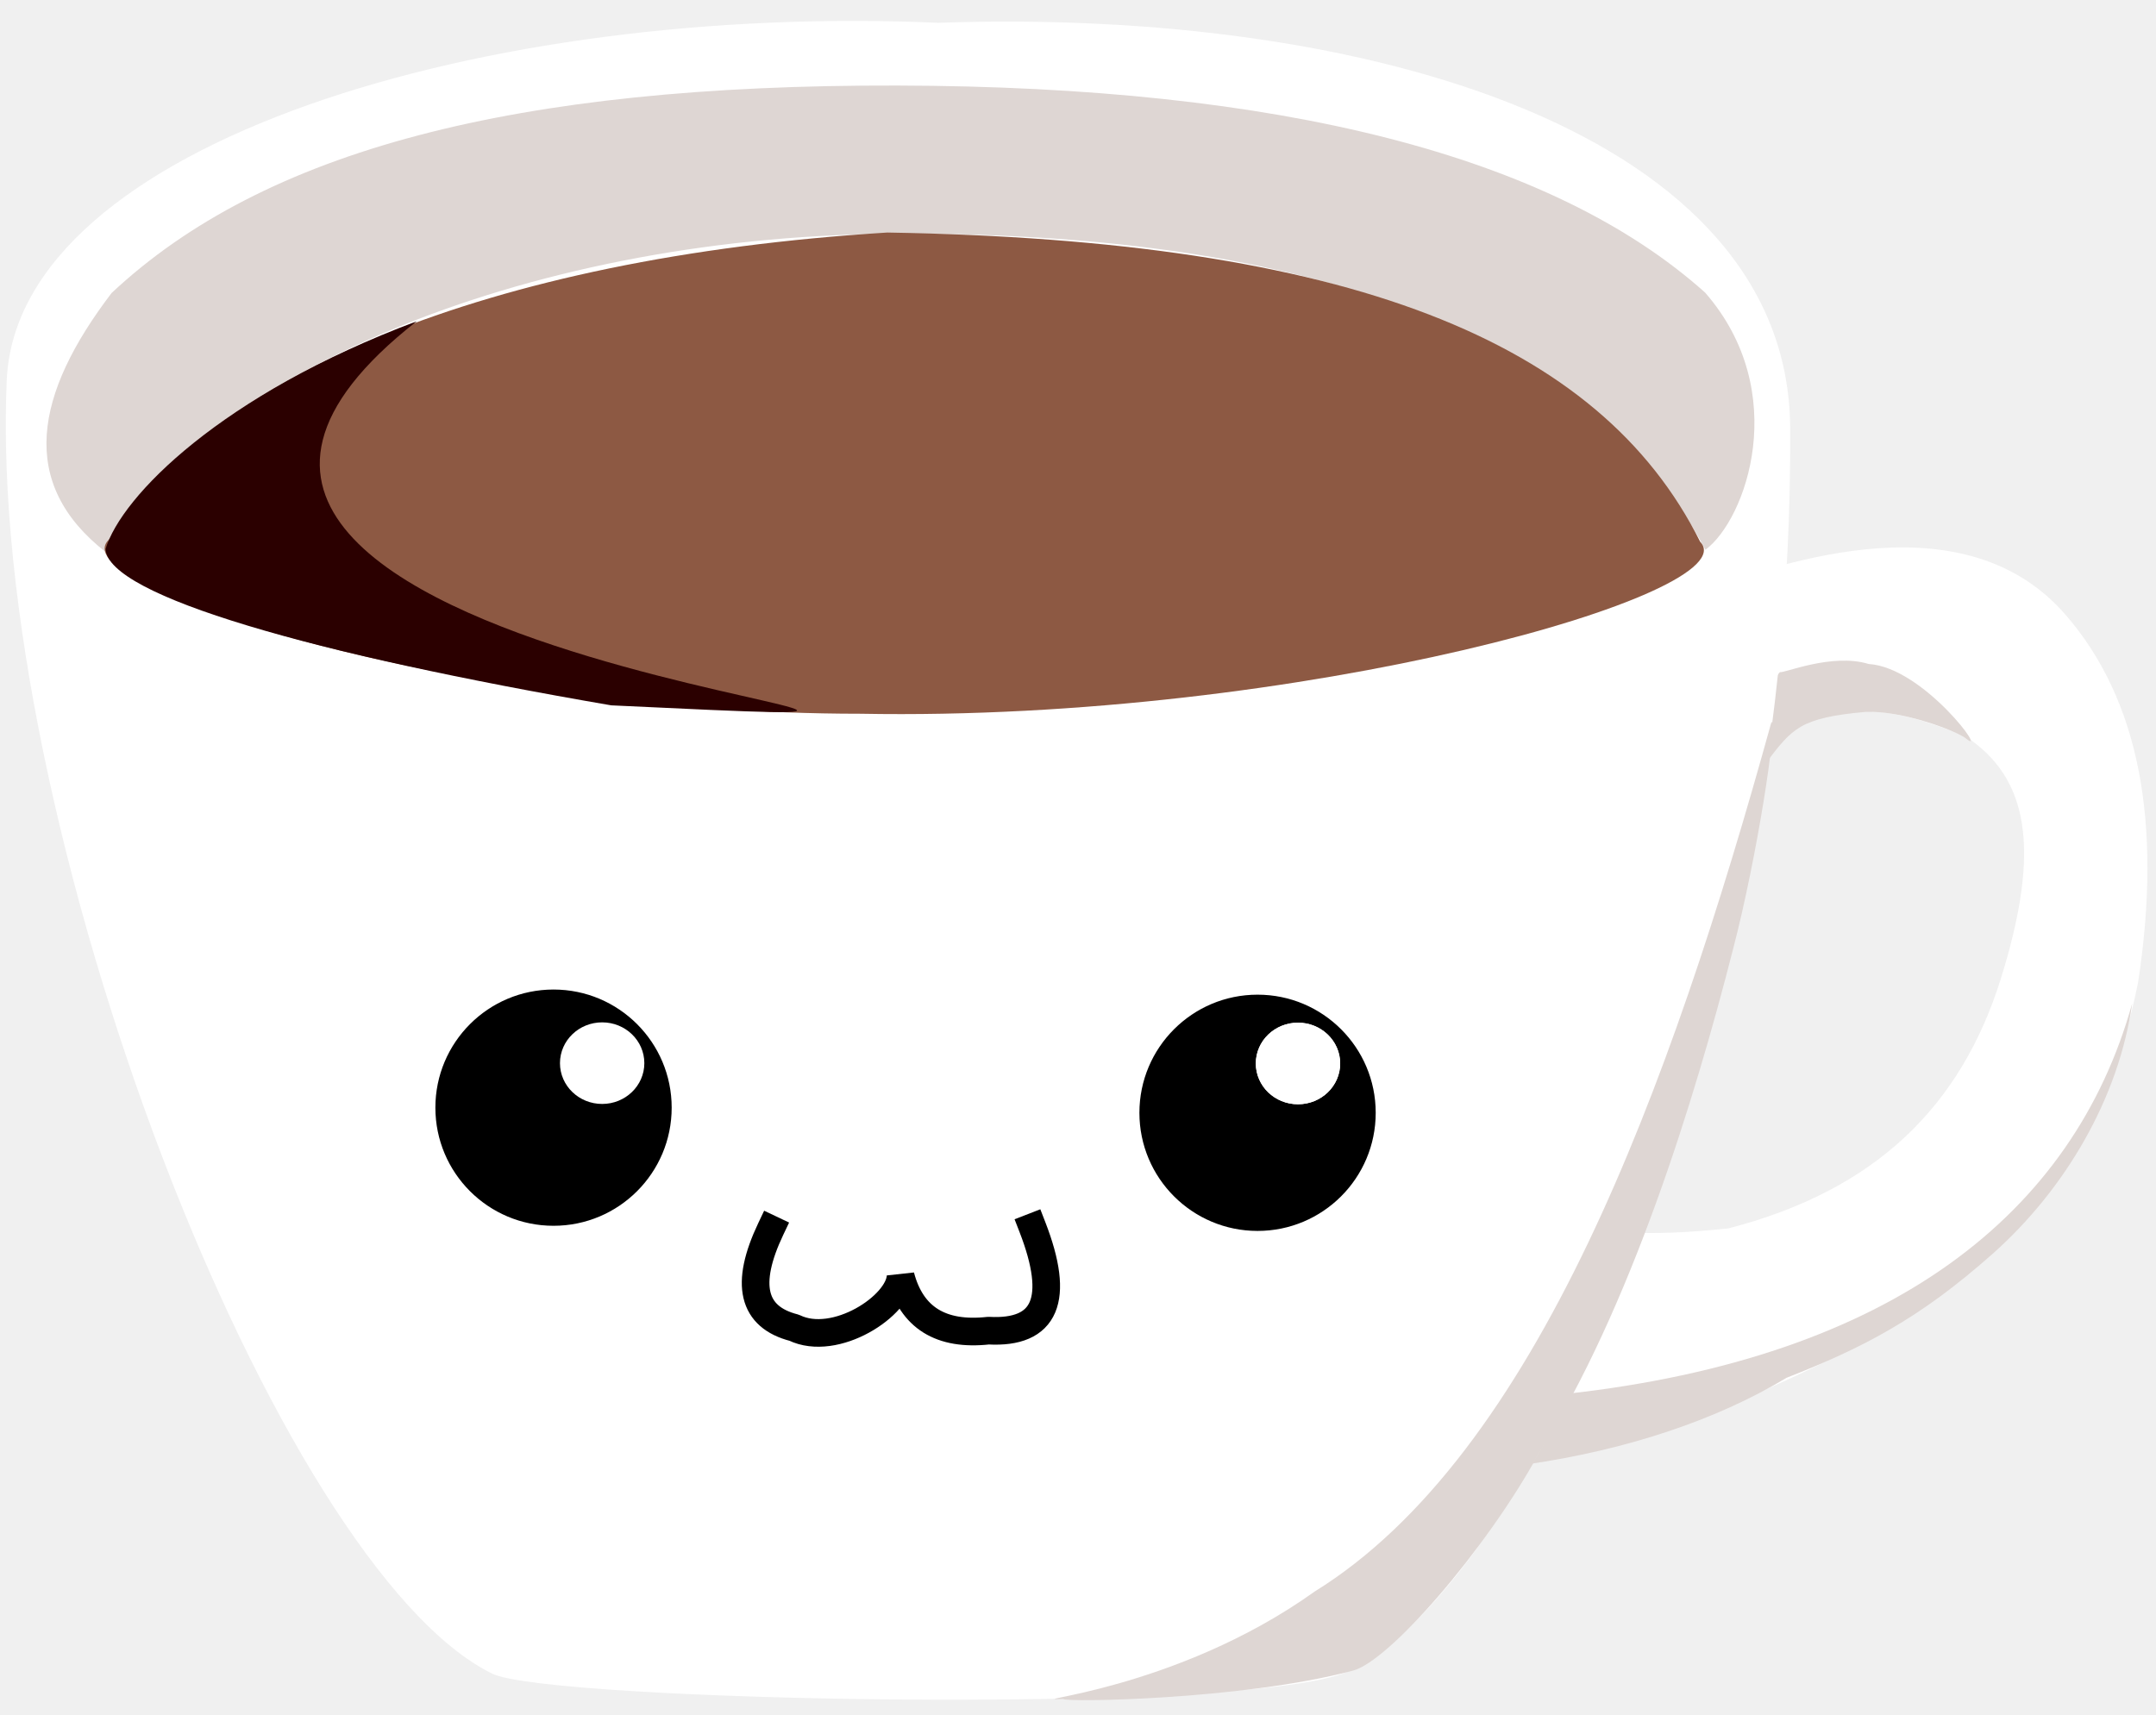
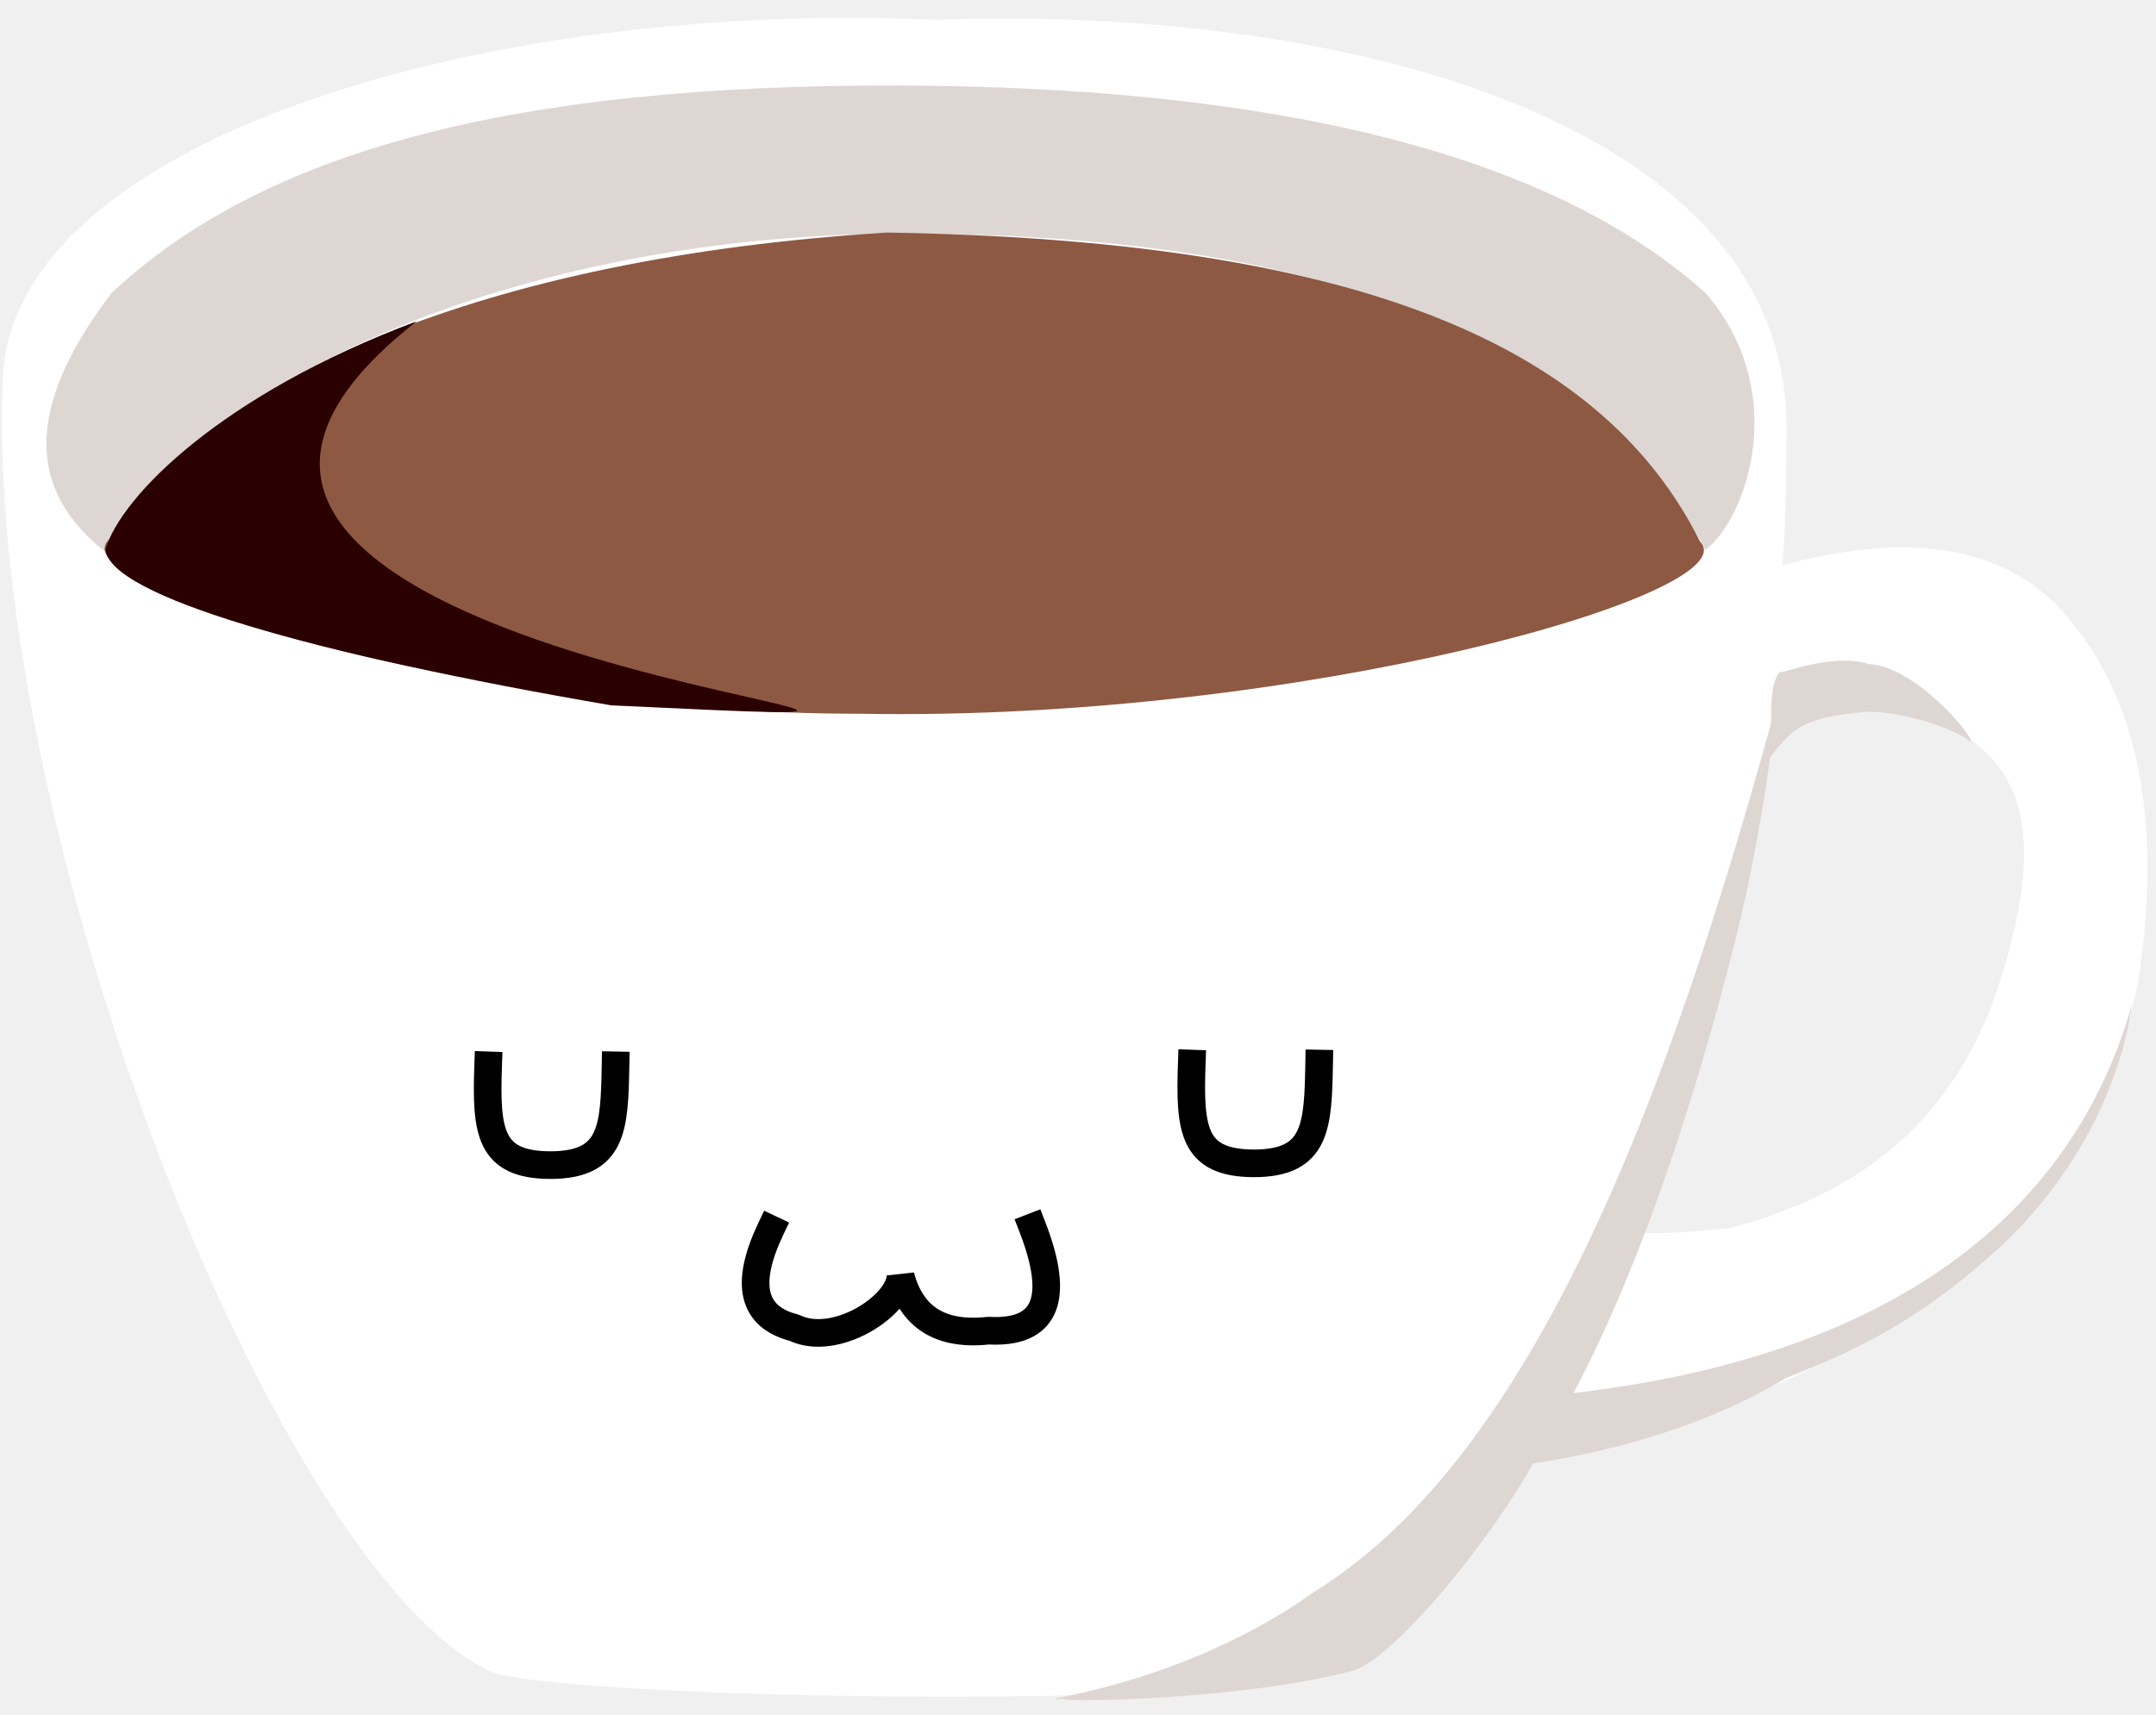
<svg xmlns="http://www.w3.org/2000/svg" xmlns:ns1="http://krita.org/namespaces/svg/krita" width="136.08pt" height="108.24pt" viewBox="0 0 136.08 108.24">
  <defs />
-   <path id="shape0" transform="matrix(0.7264752 0 0 0.7264752 89.36048 30.28893)" fill="#ffffff" fill-rule="evenodd" stroke="none" stroke-width="1.2" stroke-linecap="square" stroke-linejoin="bevel" d="M24.804 0C23.827 6.178 24.364 9.14 26.415 8.888C29.492 8.51 46.927 0.756 56.45 11.725C62.799 19.037 64.899 29.69 62.751 43.684C60.113 57.047 52.983 67.007 41.36 73.563C29.736 80.119 18.162 84.279 6.636 86.044C4.097 86.044 1.997 87.557 0.336 90.583C-1.324 93.608 3.169 82.451 13.815 57.111C11.959 60.388 11.911 62.721 13.669 64.108C15.427 65.494 19.92 65.809 27.148 65.053C39.877 61.774 47.367 54.498 50.852 43.279C54.337 32.06 53.23 25.909 47.792 22.315C41.498 19.726 36.141 18.773 31.171 23.015C26.202 27.256 21.464 33.497 18.797 39.334C19.264 39.451 20.799 26.223 24.804 0Z" />
-   <path id="shape01" transform="matrix(0.7264753 0 0 0.7264753 96.35037 63.34262)" fill="#ded6d3" fill-rule="evenodd" stroke-opacity="0" stroke="#000000" stroke-width="0" stroke-linecap="square" stroke-linejoin="bevel" d="M3.446 33.931C2.257 35.358 1.301 38.072 0 40.063C8.647 38.811 16.44 36.238 22.601 32.529C29.112 29.979 34.113 27.436 40.471 21.783C46.83 16.131 51.453 8.207 52.619 0C47.518 18.301 31.715 30.805 3.446 33.931Z" />
+   <path id="shape0" transform="matrix(0.7264752 0 0 0.7264752 89.36048 30.28893)" fill="#ffffff" fill-rule="evenodd" stroke-opacity="0" stroke="#000000" stroke-width="0" stroke-linecap="square" stroke-linejoin="bevel" d="M24.804 0C23.827 6.178 24.364 9.14 26.415 8.888C29.492 8.51 46.927 0.756 56.45 11.725C62.799 19.037 64.899 29.69 62.751 43.684C60.113 57.047 52.983 67.007 41.36 73.563C29.736 80.119 18.162 84.279 6.636 86.044C4.097 86.044 1.997 87.557 0.336 90.583C-1.324 93.608 3.169 82.451 13.815 57.111C11.959 60.388 11.911 62.721 13.669 64.108C15.427 65.494 19.92 65.809 27.148 65.053C39.877 61.774 47.367 54.498 50.852 43.279C54.337 32.06 53.23 25.909 47.792 22.315C41.498 19.726 36.141 18.773 31.171 23.015C26.202 27.256 21.464 33.497 18.797 39.334C19.264 39.451 20.799 26.223 24.804 0Z" />
+   <path id="shape01" transform="matrix(0.7264753 0 0 0.7264753 96.35037 63.34263)" fill="#ded6d3" fill-rule="evenodd" stroke-opacity="0" stroke="#000000" stroke-width="0" stroke-linecap="square" stroke-linejoin="bevel" d="M3.446 33.931C2.257 35.358 1.301 38.072 0 40.063C8.647 38.811 16.44 36.238 22.601 32.529C29.112 29.979 34.113 27.436 40.471 21.783C46.83 16.131 51.453 8.207 52.619 0C47.518 18.301 31.715 30.805 3.446 33.931Z" />
  <path id="shape1" transform="matrix(0.7264753 0 0 0.7264753 111.4966 41.70508)" fill="#ded6d3" fill-rule="evenodd" stroke-opacity="0" stroke="#000000" stroke-width="0" stroke-linecap="square" stroke-linejoin="bevel" d="M1.168 0.993C-0.216 2.394 0.899 7.633 0 8.819C2.221 5.941 2.86 4.963 8.608 4.453C11.85 4.326 16.439 6.103 17.28 6.724C19.445 8.56 13.691 0.589 8.877 0.292C5.673 -0.695 1.431 1.147 1.168 0.993Z" />
-   <path id="shape2" transform="matrix(0.7264753 0 0 0.7264753 0.3655336 1.321194)" fill="#ffffff" fill-rule="evenodd" stroke="none" stroke-width="0.96" stroke-linecap="square" stroke-linejoin="bevel" d="M155.028 35.332C155.409 93.671 128.917 139.011 116.115 143.623C106.213 147.19 47.204 146.023 42.279 143.623C23.625 134.533 -1.612 70.082 0.081 31.236C0.98 10.593 41.979 -1.57 81.014 0.164C118.597 -1.143 154.861 9.838 155.028 35.332Z" />
-   <path id="shape3" transform="matrix(0.7264753 0 0 0.7264753 2.931904 5.399358)" fill="#ded6d3" fill-rule="evenodd" stroke-opacity="0" stroke="#000000" stroke-width="0" stroke-linecap="square" stroke-linejoin="bevel" d="M5.191 40.573C12.805 25.601 41.081 13.177 73.053 12.891C105.024 12.605 133.045 19.551 144.135 40.34C147.654 37.733 151.642 26.64 144.105 17.99C130.786 6.072 107.17 0.084 73.93 0.001C40.689 -0.082 18.894 5.628 5.659 18.03C-1.018 26.798 -2.531 34.576 5.191 40.573Z" />
+   <path id="shape2" transform="matrix(0.7264753 0 0 0.7264753 0.1255337 1.130302)" fill="#ffffff" fill-rule="evenodd" stroke-opacity="0" stroke="#000000" stroke-width="0" stroke-linecap="square" stroke-linejoin="bevel" d="M155.028 35.332C155.409 93.671 128.917 139.011 116.115 143.623C106.213 147.19 47.204 146.023 42.279 143.623C23.625 134.533 -1.612 70.082 0.081 31.236C0.98 10.593 41.979 -1.57 81.014 0.164C118.597 -1.143 154.861 9.838 155.028 35.332Z" />
+   <path id="shape3" transform="matrix(0.7264753 0 0 0.7264753 2.931907 5.39936)" fill="#ded6d3" fill-rule="evenodd" stroke-opacity="0" stroke="#000000" stroke-width="0" stroke-linecap="square" stroke-linejoin="bevel" d="M5.191 40.573C12.805 25.601 41.081 13.177 73.053 12.891C105.024 12.605 133.045 19.551 144.135 40.34C147.654 37.733 151.642 26.64 144.105 17.99C130.786 6.072 107.17 0.084 73.93 0.001C40.689 -0.082 18.894 5.628 5.659 18.03C-1.018 26.798 -2.531 34.576 5.191 40.573Z" />
  <path id="shape4" transform="matrix(0.7264753 0 0 0.7264753 66.55874 45.57)" fill="#ded6d3" fill-rule="evenodd" stroke-opacity="0" stroke="#000000" stroke-width="0" stroke-linecap="square" stroke-linejoin="bevel" d="M62.289 0C62.805 0.143 61.07 11.631 58.944 19.78C55.605 32.867 50.075 50.856 42.06 63.592C37.434 72.042 28.997 81.715 25.883 82.456C16.252 85.008 0.718 85.203 0.771 84.909C-3.438 85.065 10.4 84.299 22.612 75.564C41.813 63.671 53.447 31.995 62.289 0Z" />
  <path id="shape011" transform="matrix(0.7264753 0 0 0.7264753 6.603916 14.67954)" fill="#8d5943" fill-rule="evenodd" stroke-opacity="0" stroke="#000000" stroke-width="0" stroke-linecap="square" stroke-linejoin="bevel" d="M67.998 0C107.987 0.659 129.863 9.346 138.621 26.867C142.919 31.329 103.867 42.519 65.662 41.815C30.852 41.828 -4.418 30.677 0.453 26.612C9.067 12.645 32.916 2.184 67.998 0Z" />
  <path id="shape02" transform="matrix(0.7264753 0 0 0.7264753 6.660946 20.27982)" fill="#2b0000" fill-rule="evenodd" stroke-opacity="0" stroke="#000000" stroke-width="0" stroke-linecap="square" stroke-linejoin="bevel" d="M27.039 0C-11.958 30.51 100.257 36.043 43.935 33.377C18.085 28.941 0.231 23.873 0 19.798C1.38 15.194 10.072 6.367 27.039 0Z" />
-   <ellipse id="shape5" transform="matrix(0.7264753 0 0 0.7264753 27.96291 62.95051)" rx="9.6" ry="9.6" cx="9.6" cy="9.6" fill="#000000" fill-rule="evenodd" stroke="#000000" stroke-width="1.33" stroke-linecap="square" stroke-linejoin="bevel" />
-   <ellipse id="shape03" transform="matrix(0.7264752 0 0 0.7264752 72.3991 63.27512)" rx="9.6" ry="9.6" cx="9.6" cy="9.6" fill="#000000" stroke="#000000" stroke-width="1.33" stroke-linecap="square" stroke-linejoin="bevel" />
  <ellipse id="shape6" transform="matrix(0.7264753 0 0 0.7264753 79.74606 65.04276)" rx="3" ry="2.88" cx="3" cy="2.88" fill="#ffffff" fill-rule="evenodd" stroke="#ffffff" stroke-width="1.33" stroke-linecap="square" stroke-linejoin="bevel" />
  <ellipse id="shape04" transform="matrix(0.7264753 0 0 0.7264753 35.82669 65.02288)" rx="3" ry="2.88" cx="3" cy="2.88" fill="#ffffff" fill-rule="evenodd" stroke="#ffffff" stroke-width="1.33" stroke-linecap="square" stroke-linejoin="bevel" />
  <path id="shape7" transform="matrix(0.7264753 0 0 0.7264753 47.69173 77.4678)" fill="#ffffff" fill-rule="evenodd" stroke="#000000" stroke-width="2.4" stroke-linecap="square" stroke-linejoin="bevel" d="M1.311 0.17C-0.96 4.956 -0.281 7.813 3.348 8.74C6.922 10.474 12.494 6.845 12.597 4.243C13.549 7.866 16.095 9.45 20.233 8.994C25.212 9.27 26.485 6.272 24.052 0" />
  <ellipse id="shape05" transform="matrix(0.7264753 0 0 0.7264753 79.74606 65.04276)" rx="3" ry="2.88" cx="3" cy="2.88" fill="#ffffff" fill-rule="evenodd" stroke="#ffffff" stroke-width="1.33" stroke-linecap="square" stroke-linejoin="bevel" />
  <text id="shape0111" ns1:useRichText="true" ns1:textVersion="2" transform="matrix(1 0 0 1 151.2926 75.09941)" fill="#2b0000" stroke-opacity="0" stroke="#000000" stroke-width="0" stroke-linecap="square" stroke-linejoin="bevel" font-family="URW Gothic" font-size="48" font-size-adjust="0.515" font-stretch="normal" font-weight="600" letter-spacing="0" word-spacing="0">
    <tspan x="0">owo.cafe</tspan>
  </text>
  <text id="shape021" ns1:useRichText="true" ns1:textVersion="2" transform="matrix(1 0 0 1 150.1493 73.45824)" fill="#8d5943" stroke-opacity="0" stroke="#000000" stroke-width="0.48" stroke-linecap="square" stroke-linejoin="bevel" font-family="URW Gothic" font-size="48" font-size-adjust="0.515" font-stretch="normal" font-weight="600" letter-spacing="0" word-spacing="0">
    <tspan x="0">owo.cafe</tspan>
  </text>
+   <path id="shape71" transform="matrix(0.7264753 0 0 0.7264753 75.18833 67.14074)" fill="#ffffff" fill-rule="evenodd" stroke="#000000" stroke-width="2.4" stroke-linecap="square" stroke-linejoin="bevel" d="M0.044 0C-0.162 5.778 0.161 8.653 5.441 8.671C10.916 8.671 11.008 5.411 11.111 1.06581e-14" />
+   <path id="shape72" transform="matrix(0.7264753 0 0 0.7264753 30.77912 67.25272)" fill="#ffffff" fill-rule="evenodd" stroke="#000000" stroke-width="2.4" stroke-linecap="square" stroke-linejoin="bevel" d="M0.044 0C-0.162 5.778 0.161 8.653 5.441 8.671C10.916 8.671 11.008 5.411 11.111 1.06581e-14" />
</svg>
